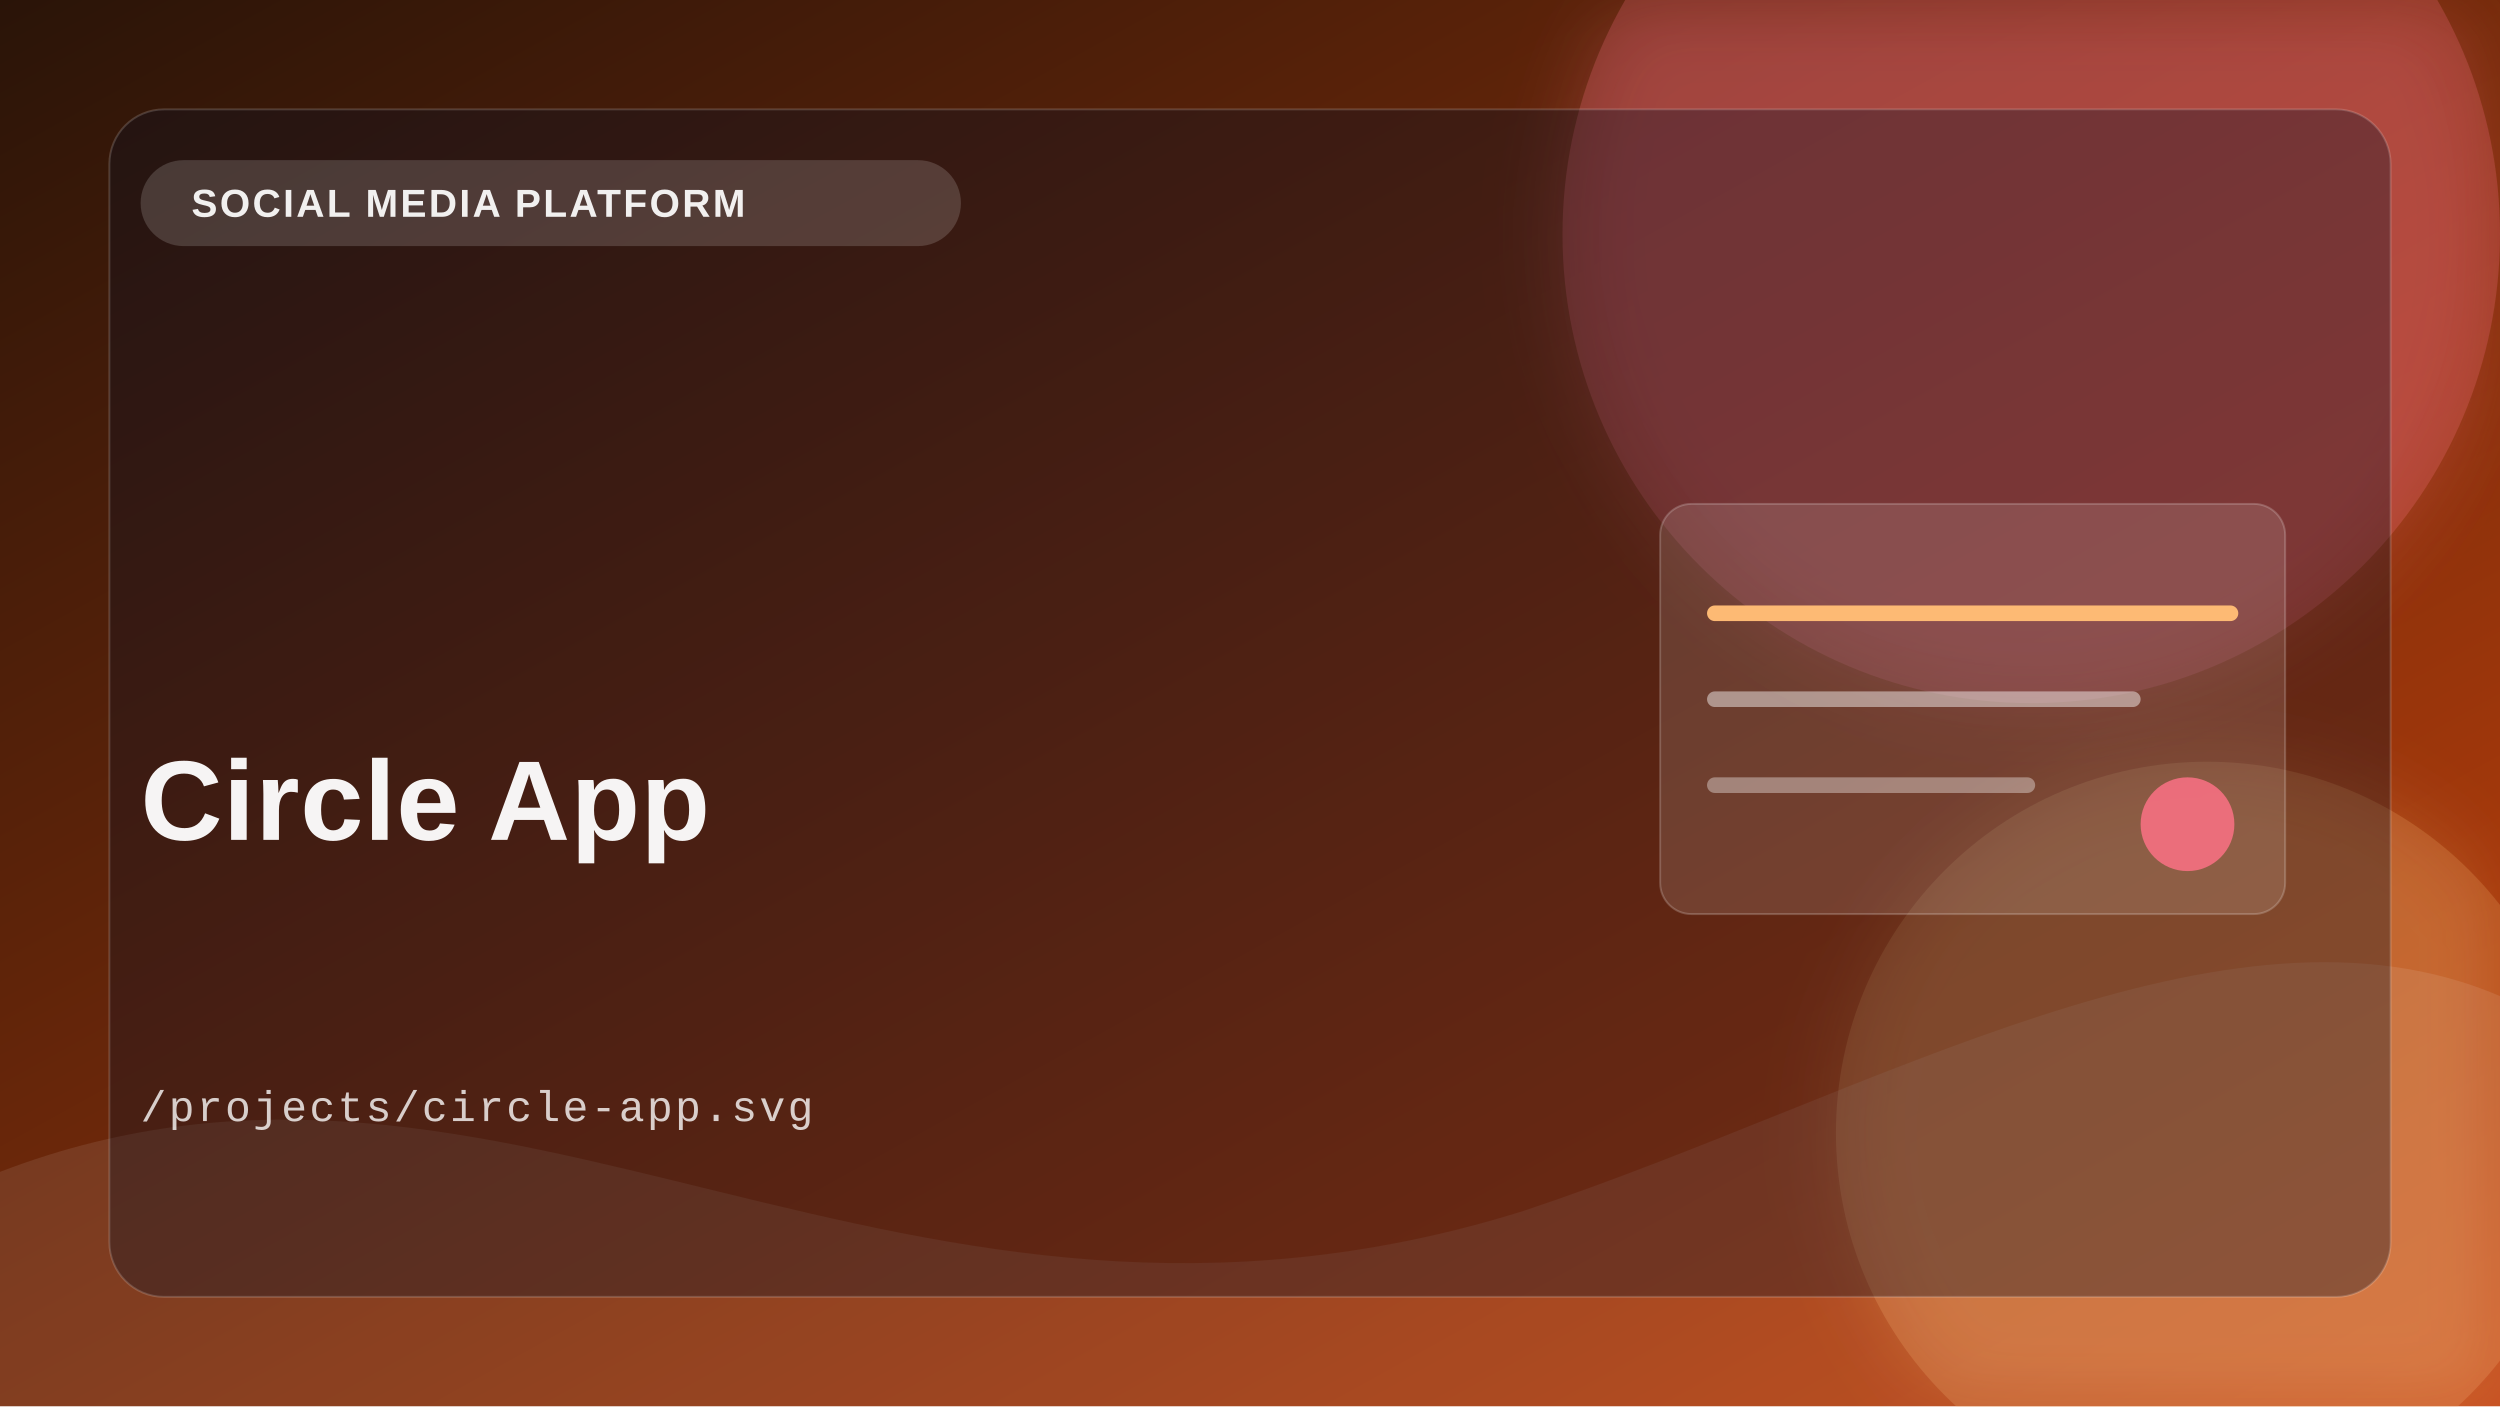
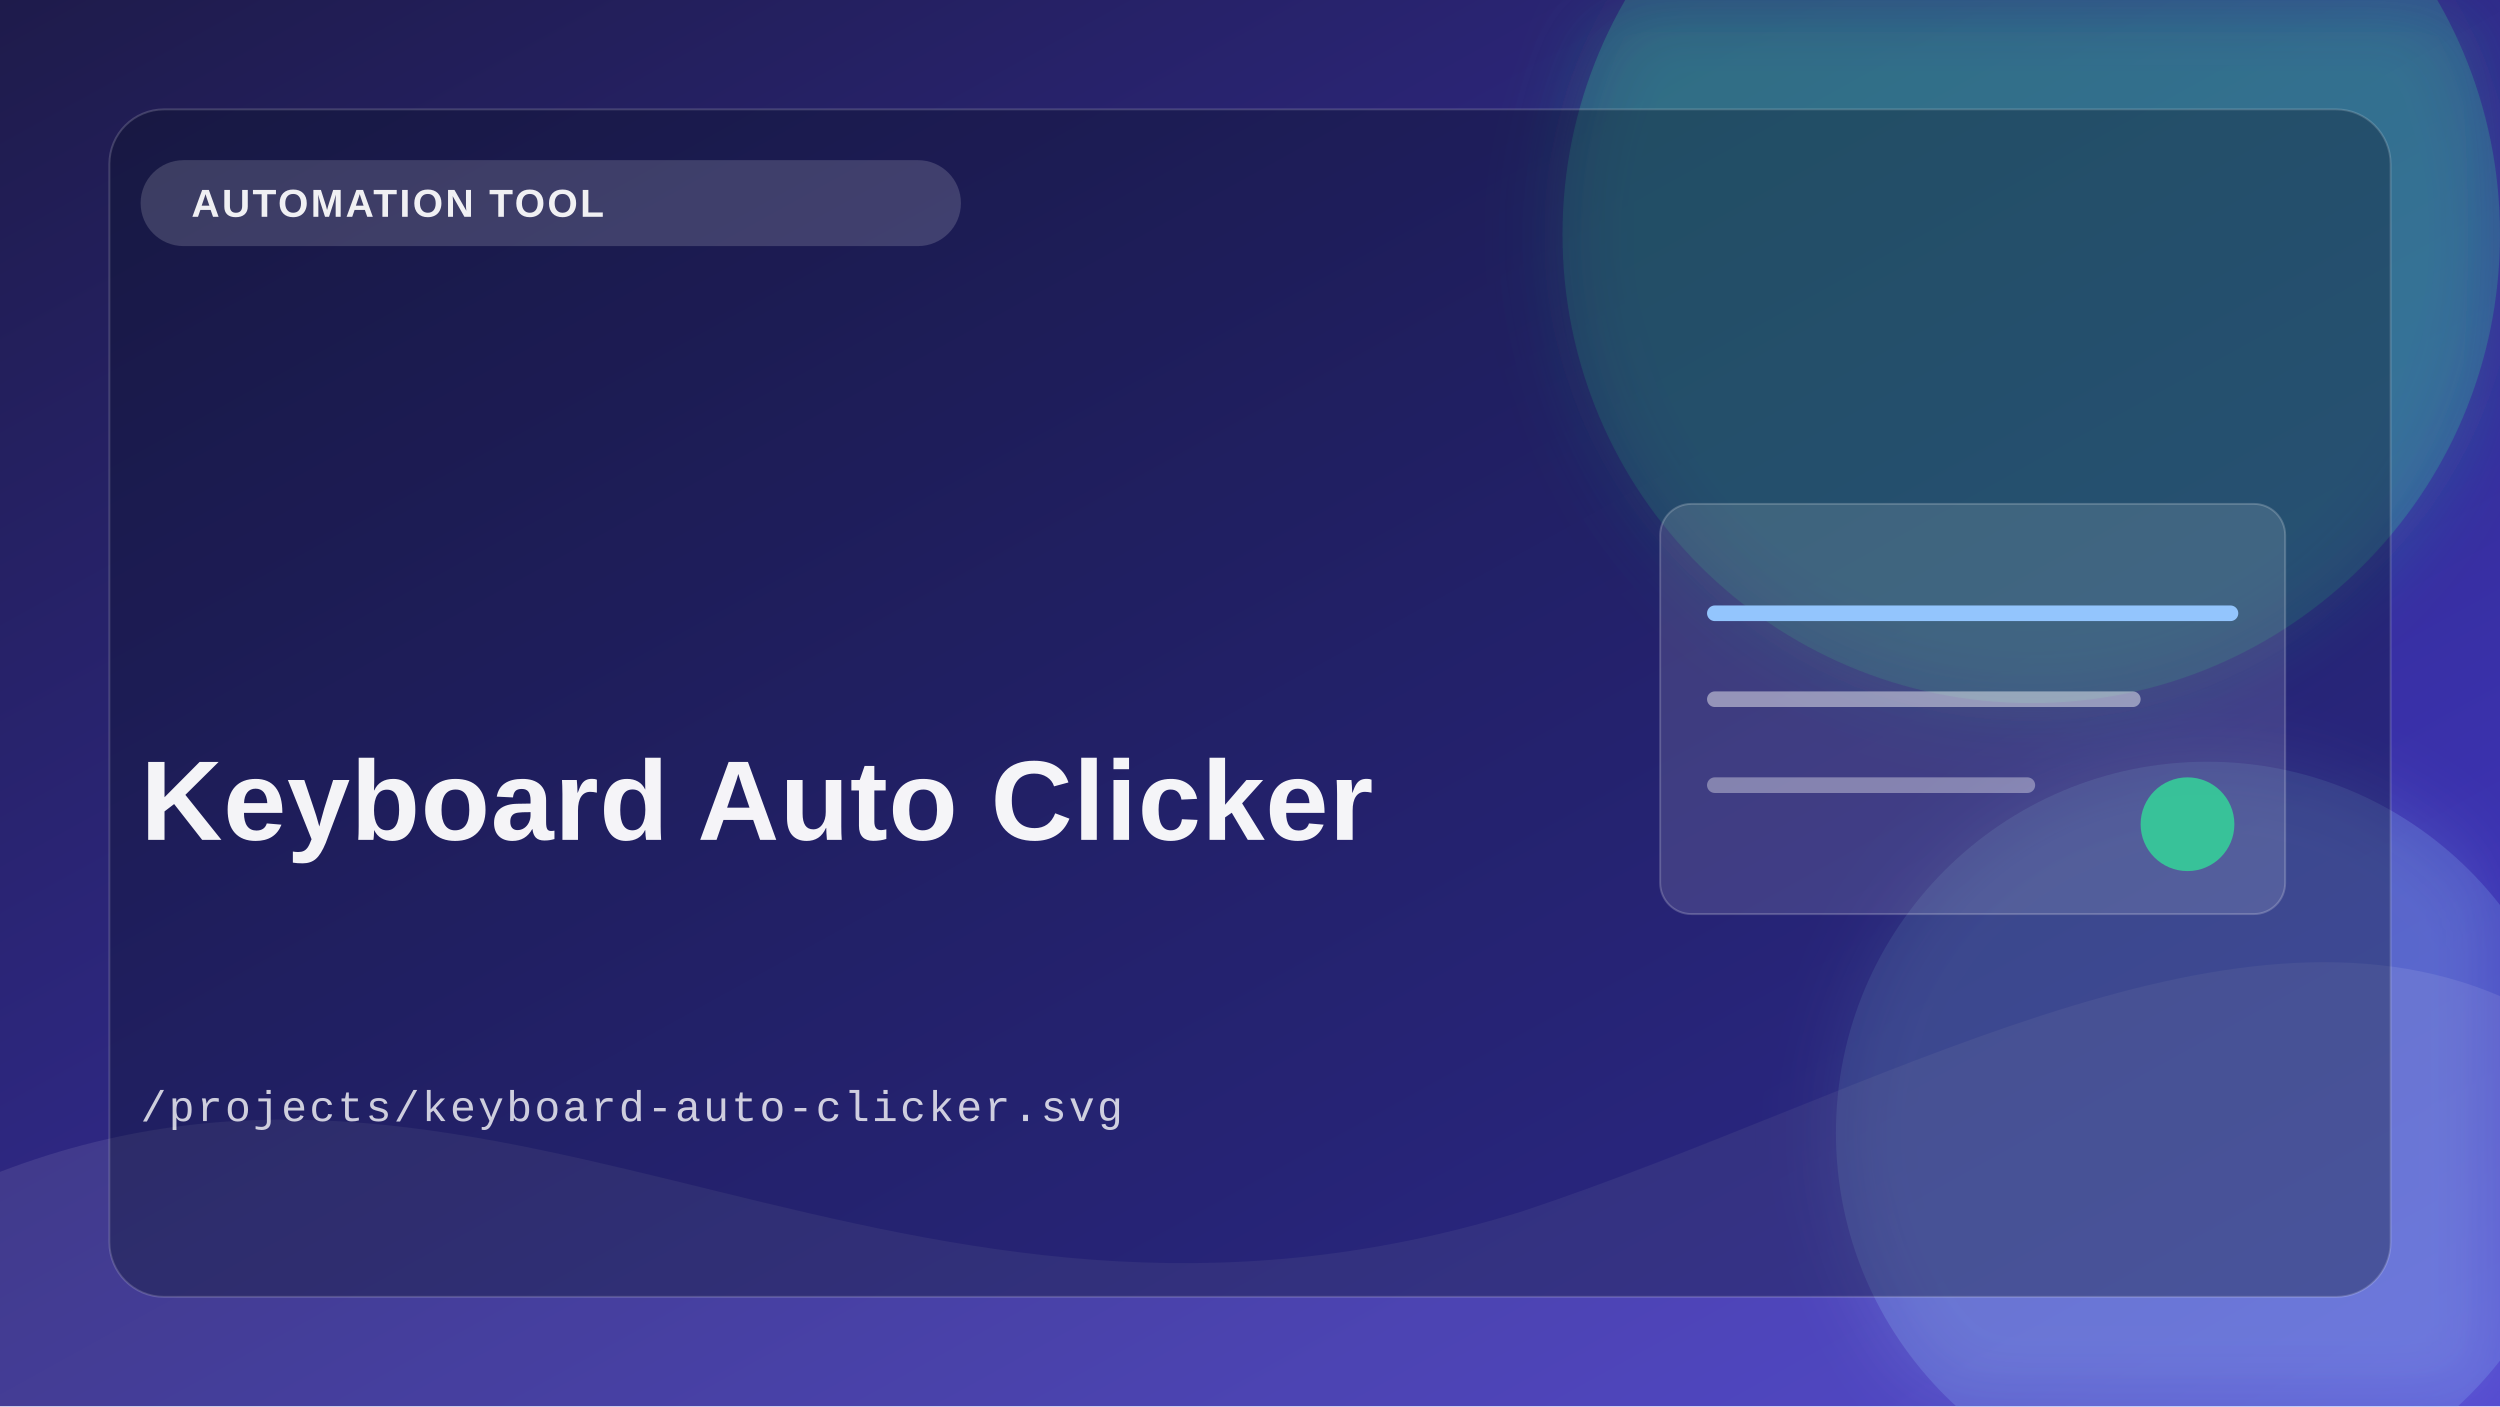
<svg xmlns="http://www.w3.org/2000/svg" width="1280" height="720" viewBox="0 0 1280 720" role="img" aria-labelledby="title desc">
  <defs>
    <linearGradient id="bg" x1="0" y1="0" x2="1" y2="1">
-       <stop offset="0%" stop-color="#2A1408" />
-       <stop offset="100%" stop-color="#C2410C" />
+       <stop offset="0%" stop-color="#1E1B4B" />
+       <stop offset="100%" stop-color="#4338CA" />
    </linearGradient>
    <filter id="softGlow" x="-30%" y="-30%" width="160%" height="160%">
      <feGaussianBlur stdDeviation="20" result="blur" />
      <feMerge>
        <feMergeNode in="blur" />
        <feMergeNode in="SourceGraphic" />
      </feMerge>
    </filter>
  </defs>
  <rect width="1280" height="720" fill="url(#bg)" />
-   <circle cx="1040" cy="120" r="240" fill="#FB7185" fill-opacity="0.24" filter="url(#softGlow)" />
-   <circle cx="1130" cy="580" r="190" fill="#FDBA74" fill-opacity="0.2" filter="url(#softGlow)" />
+   <circle cx="1040" cy="120" r="240" fill="#34D399" fill-opacity="0.24" filter="url(#softGlow)" />
+   <circle cx="1130" cy="580" r="190" fill="#93C5FD" fill-opacity="0.2" filter="url(#softGlow)" />
  <path d="M0 600 C260 500 460 720 780 620 C960 560 1140 450 1280 510 L1280 720 L0 720 Z" fill="rgba(255,255,255,0.09)" />
  <rect x="56" y="56" width="1168" height="608" rx="28" fill="rgba(8,15,36,0.34)" stroke="rgba(255,255,255,0.17)" />
  <rect x="72" y="82" width="420" height="44" rx="22" fill="rgba(255,255,255,0.16)" />
-   <text x="98" y="111" fill="rgba(255,255,255,0.92)" font-size="20" font-family="Segoe UI, Arial, sans-serif" font-weight="600" letter-spacing="1.2">SOCIAL MEDIA PLATFORM</text>
-   <text x="72" y="430" fill="rgba(255,255,255,0.95)" font-size="58" font-family="Segoe UI, Arial, sans-serif" font-weight="700" letter-spacing="0.4">Circle App</text>
-   <text x="72" y="574" fill="rgba(255,255,255,0.78)" font-size="22" font-family="Consolas, 'Courier New', monospace" letter-spacing="1.2">/projects/circle-app.svg</text>
+   <text x="98" y="111" fill="rgba(255,255,255,0.92)" font-size="20" font-family="Segoe UI, Arial, sans-serif" font-weight="600" letter-spacing="1.2">AUTOMATION TOOL</text>
+   <text x="72" y="430" fill="rgba(255,255,255,0.95)" font-size="58" font-family="Segoe UI, Arial, sans-serif" font-weight="700" letter-spacing="0.4">Keyboard Auto Clicker</text>
+   <text x="72" y="574" fill="rgba(255,255,255,0.78)" font-size="22" font-family="Consolas, 'Courier New', monospace" letter-spacing="1.2">/projects/keyboard-auto-clicker.svg</text>
  <g transform="translate(850 258)">
    <rect x="0" y="0" width="320" height="210" rx="16" fill="rgba(255,255,255,0.12)" stroke="rgba(255,255,255,0.2)" />
-     <path d="M28 56 H292" stroke="#FDBA74" stroke-width="8" stroke-linecap="round" />
+     <path d="M28 56 H292" stroke="#93C5FD" stroke-width="8" stroke-linecap="round" />
    <path d="M28 100 H242" stroke="rgba(255,255,255,0.45)" stroke-width="8" stroke-linecap="round" />
    <path d="M28 144 H188" stroke="rgba(255,255,255,0.36)" stroke-width="8" stroke-linecap="round" />
-     <circle cx="270" cy="164" r="24" fill="#FB7185" fill-opacity="0.85" />
+     <circle cx="270" cy="164" r="24" fill="#34D399" fill-opacity="0.85" />
  </g>
</svg>
